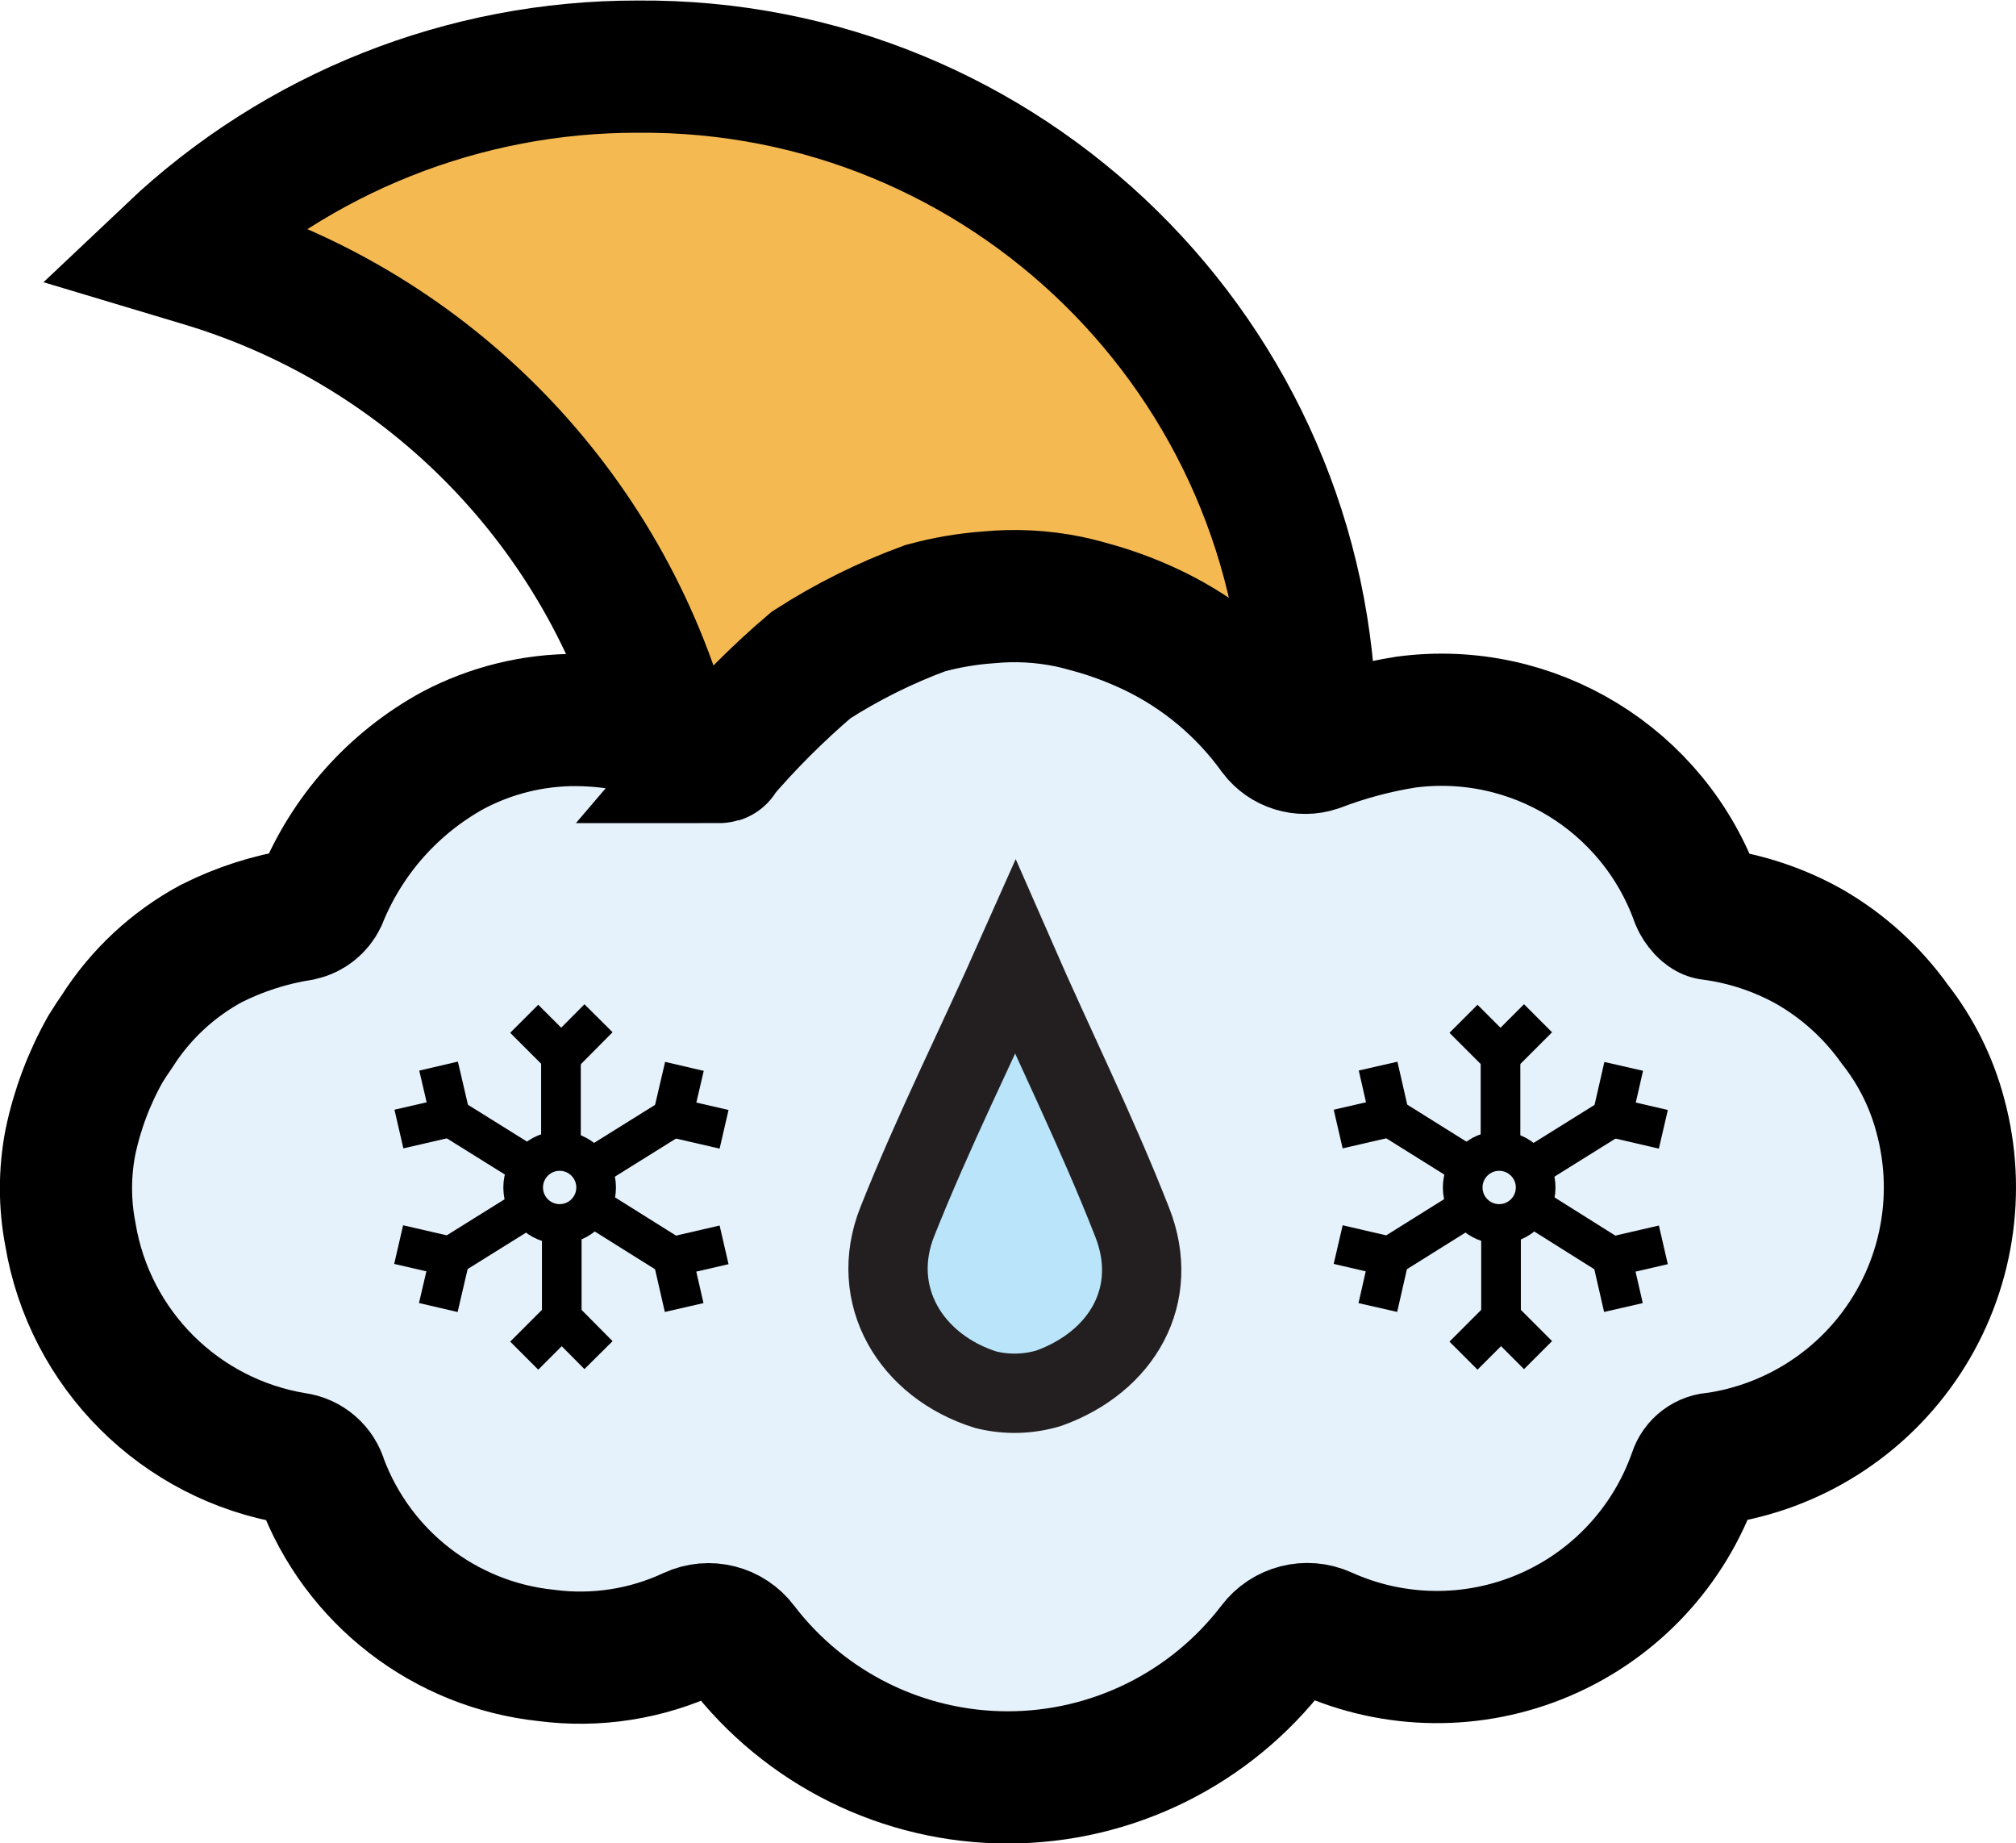
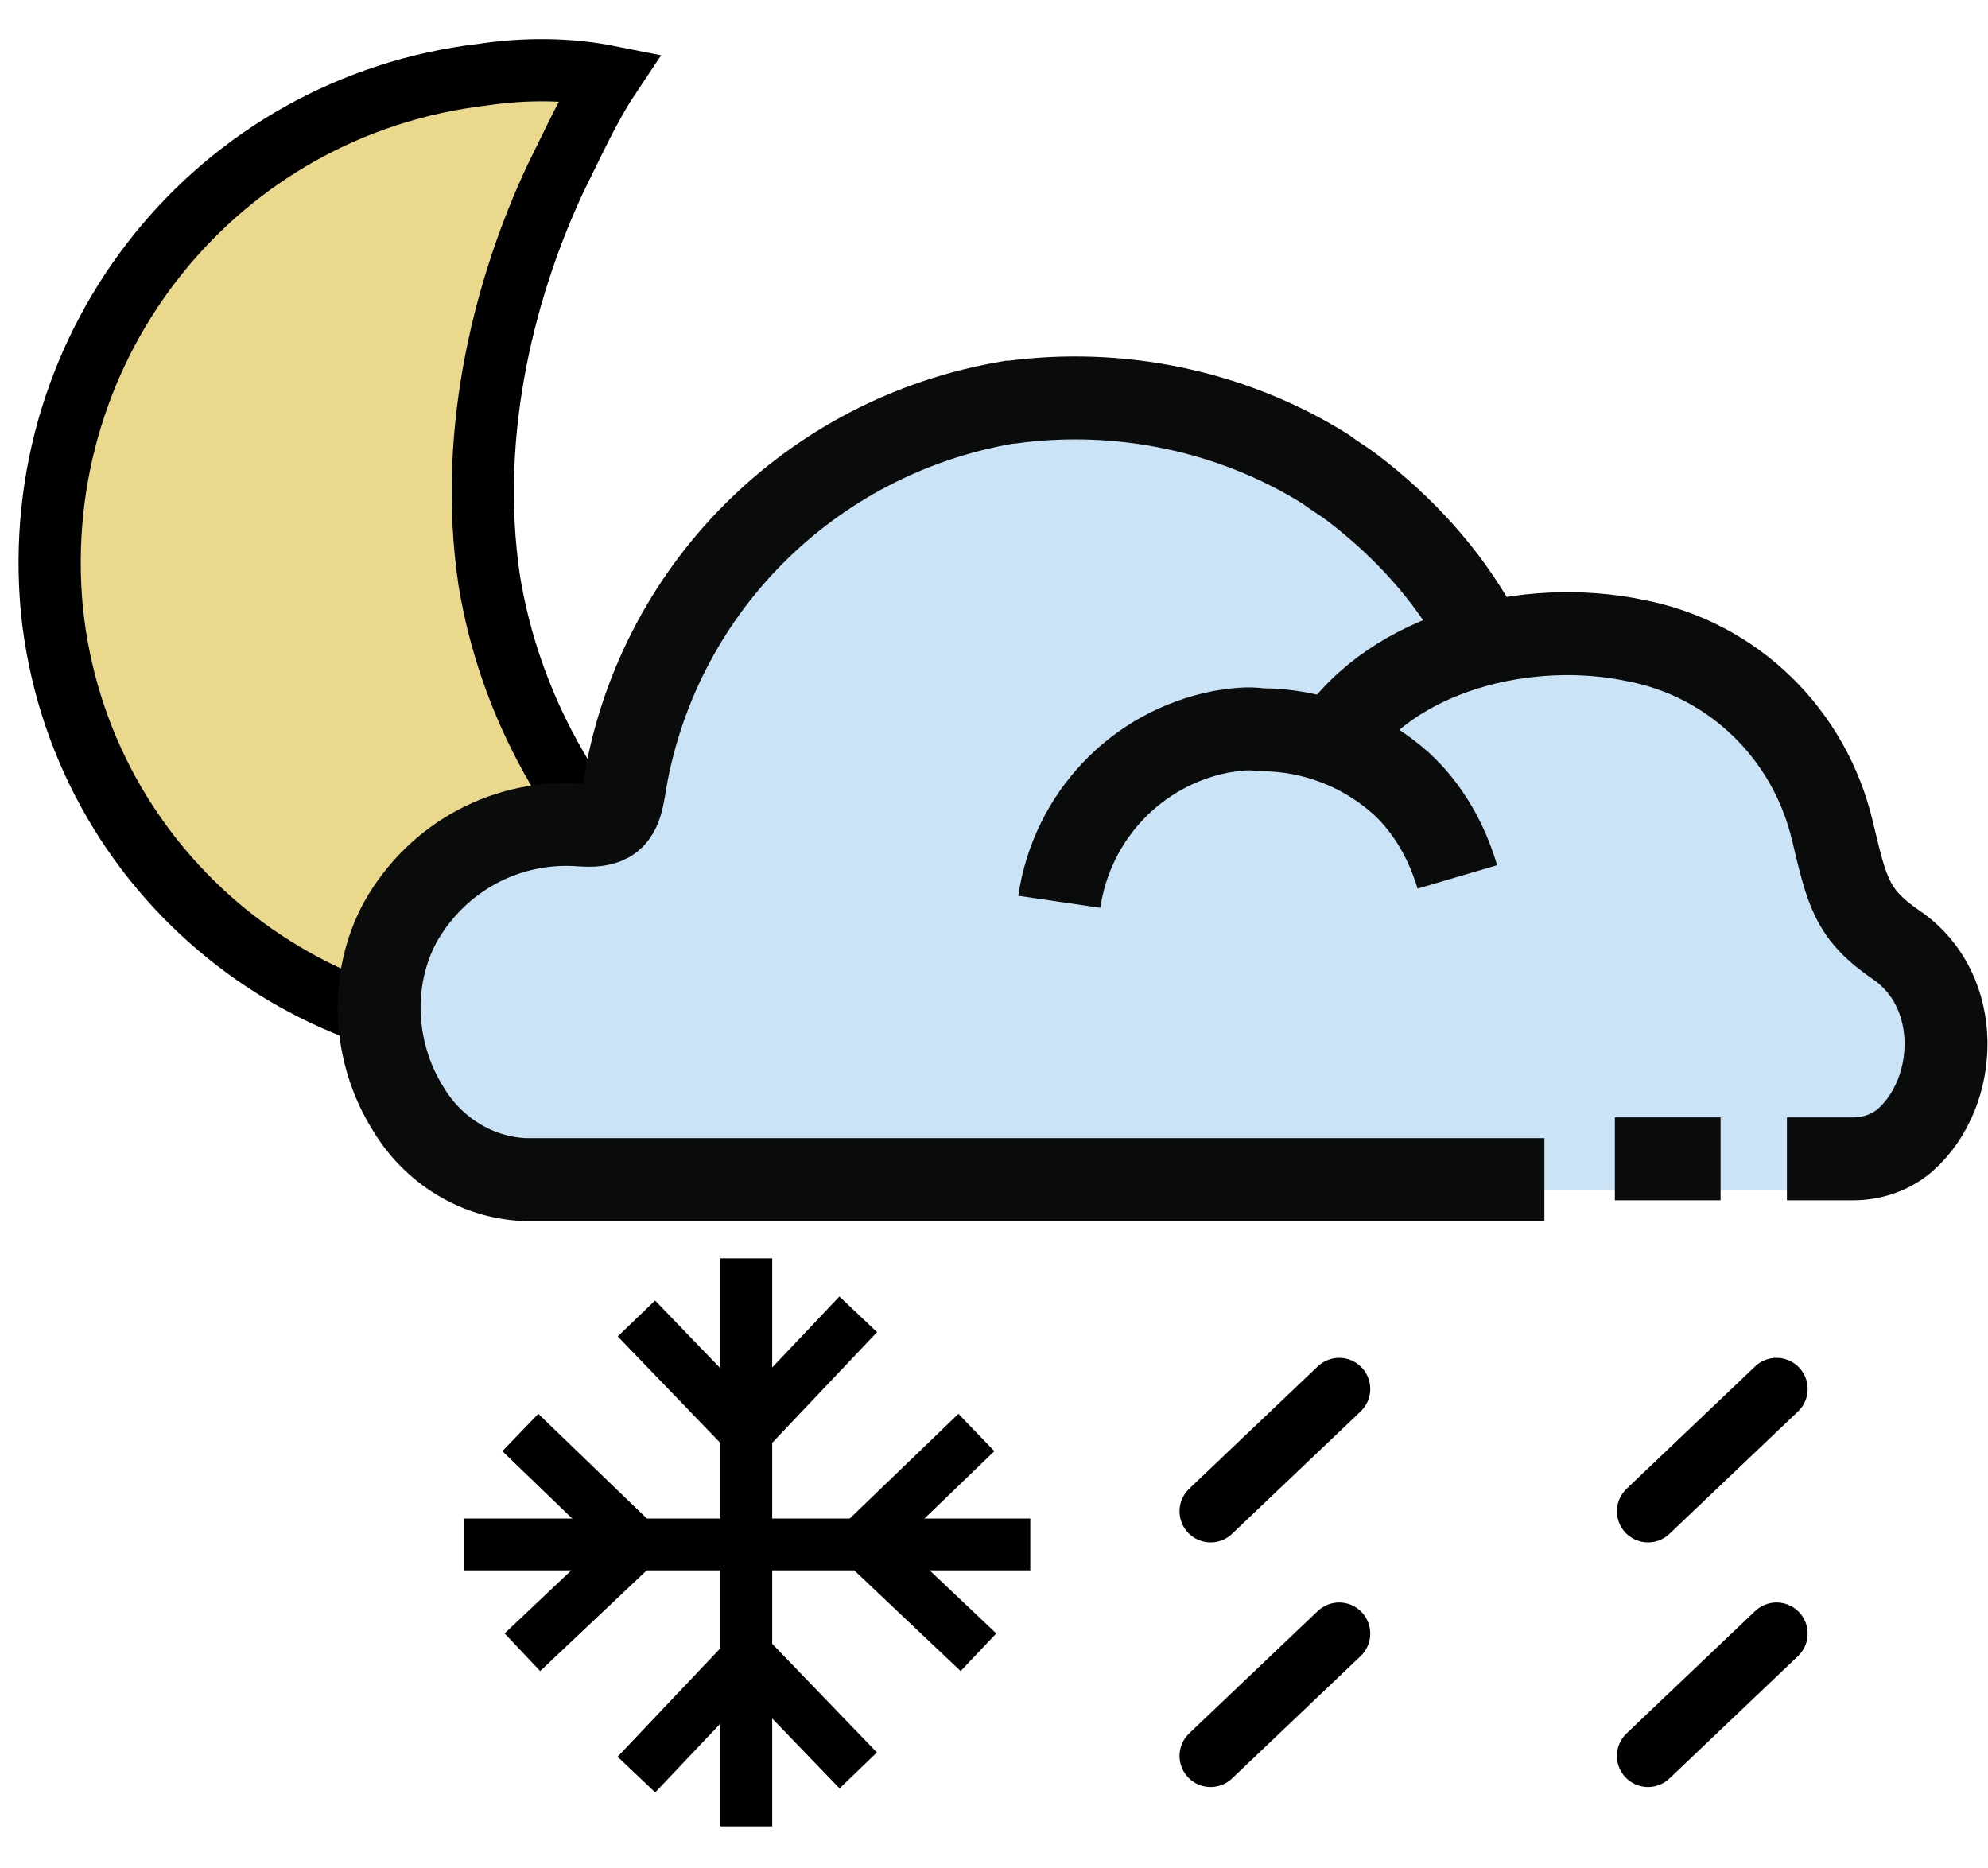
- <svg xmlns="http://www.w3.org/2000/svg" viewBox="0 0 76.26 69.69">
-   <defs>
-     <style>.cls-1{fill:#f5b952;}.cls-2{fill:#e5f1fb;}.cls-3,.cls-5{fill:none;stroke:#000;}.cls-3,.cls-4,.cls-5{stroke-miterlimit:10;}.cls-3{stroke-width:1.5px;}.cls-4{fill:#b9e4fa;stroke:#231f20;stroke-width:3px;}.cls-5{stroke-width:5px;}</style>
-   </defs>
-   <g id="Layer_2" data-name="Layer 2">
-     <g id="Layer_1-2" data-name="Layer 1">
-       <path class="cls-1" d="M25.34,26.35c2.34-.47,4.67-1,7-1.48,4.81-1.07,9.77-1.1,14.56-2.15a7.13,7.13,0,0,1,.87-.14A25.33,25.33,0,0,0,22.74,2,25.57,25.57,0,0,0,5.12,9l1.19.37C18.25,13,25.58,18.39,25.34,26.35Z" />
-       <path class="cls-2" d="M73.41,41.35a10.14,10.14,0,0,0-1.94-3.8A9.7,9.7,0,0,0,69,35.24a10.61,10.61,0,0,0-4.21-1.57c-.21,0-.46-.32-.56-.55a10.26,10.26,0,0,0-10.94-6.76,18.22,18.22,0,0,0-3.62,1,1.09,1.09,0,0,1-1.21-.43,12.26,12.26,0,0,0-4.7-4A14.18,14.18,0,0,0,41.67,22c-.37-.1-.74-.21-1.12-.29a10.22,10.22,0,0,0-3-.18,12.17,12.17,0,0,0-1.22.14,11.56,11.56,0,0,0-1.18.24L35,22a21.36,21.36,0,0,0-4.26,2.1,30,30,0,0,0-3.5,3.46c.09,0,0,0-.1-.05a11.44,11.44,0,0,0-5.29-1.38,9.84,9.84,0,0,0-4.66,1.13,11,11,0,0,0-4.83,5.2A2.25,2.25,0,0,1,11,33.52a11.2,11.2,0,0,0-2.89,1,9.67,9.67,0,0,0-3.63,3.26c-.14.22-.29.43-.43.67A12.18,12.18,0,0,0,2.67,42a9.25,9.25,0,0,0,0,3.46A10.32,10.32,0,0,0,11.13,54a1.16,1.16,0,0,1,1,.87,10.22,10.22,0,0,0,8.48,6.62,10,10,0,0,0,5.85-1,1,1,0,0,1,1.28.33,12.66,12.66,0,0,0,20.63.11,1,1,0,0,1,1.28-.33,10.34,10.34,0,0,0,14.46-5.71.85.85,0,0,1,.79-.6A10.34,10.34,0,0,0,73.41,41.35Z" />
-       <line class="cls-3" x1="21.22" y1="39.95" x2="21.22" y2="43.86" />
-       <polyline class="cls-3" points="19.83 38.53 21.23 39.93 22.64 38.51" />
-       <line class="cls-3" x1="21.25" y1="49.83" x2="21.25" y2="45.92" />
-       <polyline class="cls-3" points="22.64 51.25 21.25 49.85 19.83 51.27" />
-       <line class="cls-3" x1="25.42" y1="47.52" x2="22.1" y2="45.44" />
-       <polyline class="cls-3" points="25.88 49.45 25.44 47.53 27.39 47.08" />
-       <line class="cls-3" x1="17.05" y1="42.26" x2="20.37" y2="44.33" />
-       <polyline class="cls-3" points="16.59 40.32 17.04 42.25 15.09 42.7" />
-       <line class="cls-3" x1="17.05" y1="47.51" x2="20.37" y2="45.44" />
-       <polyline class="cls-3" points="16.58 49.45 17.03 47.52 15.08 47.07" />
-       <line class="cls-3" x1="25.42" y1="42.27" x2="22.1" y2="44.34" />
-       <polyline class="cls-3" points="25.89 40.33 25.44 42.26 27.39 42.71" />
-       <circle class="cls-3" cx="21.17" cy="44.91" r="1.38" />
-       <line class="cls-3" x1="56.76" y1="39.95" x2="56.76" y2="43.86" />
-       <polyline class="cls-3" points="55.36 38.53 56.76 39.93 58.18 38.51" />
-       <line class="cls-3" x1="56.78" y1="49.83" x2="56.78" y2="45.92" />
-       <polyline class="cls-3" points="58.18 51.25 56.78 49.85 55.36 51.27" />
-       <line class="cls-3" x1="60.95" y1="47.52" x2="57.64" y2="45.44" />
-       <polyline class="cls-3" points="61.41 49.45 60.97 47.53 62.92 47.08" />
-       <line class="cls-3" x1="52.59" y1="42.26" x2="55.9" y2="44.33" />
-       <polyline class="cls-3" points="52.13 40.32 52.57 42.25 50.62 42.7" />
-       <line class="cls-3" x1="52.59" y1="47.51" x2="55.9" y2="45.44" />
-       <polyline class="cls-3" points="52.12 49.45 52.56 47.52 50.62 47.07" />
-       <line class="cls-3" x1="60.96" y1="42.27" x2="57.64" y2="44.34" />
-       <polyline class="cls-3" points="61.42 40.33 60.98 42.26 62.92 42.71" />
-       <circle class="cls-3" cx="56.71" cy="44.91" r="1.38" />
-       <path class="cls-4" d="M38.41,36.21c-1.48,3.33-3.12,6.6-4.47,10-1.1,2.78.51,5.46,3.35,6.35a4.51,4.51,0,0,0,2.39-.06c2.77-1,4.23-3.52,3.15-6.27C41.5,42.83,39.87,39.55,38.41,36.21Z" />
-       <path class="cls-5" d="M49.57,28.3c0-.26,0-.52,0-.78a25.24,25.24,0,0,0-25.45-25,25.57,25.57,0,0,0-17.62,7l1.2.36a25.89,25.89,0,0,1,17.52,18" />
-       <path class="cls-5" d="M73.4,42.2a9.53,9.53,0,0,0-1.72-3.46,10.24,10.24,0,0,0-3.24-2.94,10.36,10.36,0,0,0-3.7-1.23c-.21,0-.47-.33-.56-.55a10.25,10.25,0,0,0-11-6.71,16.79,16.79,0,0,0-3.36.9,1.42,1.42,0,0,1-1.58-.49,12.25,12.25,0,0,0-4.61-3.87,14.27,14.27,0,0,0-2.1-.81c-.36-.1-.73-.21-1.12-.29a10.17,10.17,0,0,0-3-.16A12.47,12.47,0,0,0,35,23a22,22,0,0,0-4.32,2.15,30.89,30.89,0,0,0-3.48,3.48c.09,0,0,0-.1-.05a11.43,11.43,0,0,0-5.3-1.35,9.9,9.9,0,0,0-4.65,1.14,11.16,11.16,0,0,0-5,5.62,1.12,1.12,0,0,1-.76.6A11.53,11.53,0,0,0,8,35.68,9.65,9.65,0,0,0,4.43,39c-.15.22-.3.44-.44.67a12.3,12.3,0,0,0-1.33,3.54,9.18,9.18,0,0,0,0,3.46,10.31,10.31,0,0,0,8.51,8.49,1.2,1.2,0,0,1,1,.87,10.21,10.21,0,0,0,8.51,6.58,9.91,9.91,0,0,0,5.47-.85,1.56,1.56,0,0,1,1.9.48,12.67,12.67,0,0,0,20.14,0,1.58,1.58,0,0,1,1.91-.49,10.32,10.32,0,0,0,14-6,.84.84,0,0,1,.79-.59A10.36,10.36,0,0,0,73.4,42.2Z" />
+ <svg xmlns="http://www.w3.org/2000/svg" version="1.1" id="Layer_1" x="0px" y="0px" viewBox="16 -13.1 95.9 90.1" style="enable-background:new 16 -13.1 95.9 90.1;" xml:space="preserve">
+   <style type="text/css">
+ 	.st0{fill:#EAD88C;}
+ 	.st1{fill:none;stroke:#000000;stroke-width:3;stroke-miterlimit:10;}
+ 	.st2{fill:none;}
+ 	.st3{fill:#CAE3F6;}
+ 	.st4{fill:none;stroke:#000000;stroke-width:2.5;stroke-miterlimit:10;}
+ 	.st5{fill:none;stroke:#000000;stroke-width:3;stroke-linecap:round;stroke-miterlimit:10;}
+ 	.st6{fill:none;stroke:#0A0B0B;stroke-width:4;stroke-miterlimit:10;}
+ </style>
+   <g>
+     <g>
+       <path class="st0" d="M39.3-9.5C26.5-8,17.3,3.4,18.5,16.3C19.8,29.1,31.2,38.3,44,37c3-0.4,5.7-1.2,8.5-2.7    c-1.6-1.1-3-2.3-4.3-3.7c-4.5-4.2-7.6-9.6-8.6-15.7c-1.1-7.4,0.9-14.5,3.2-19.4c0.8-1.6,1.6-3.4,2.6-4.9    C43.4-9.8,41.3-9.8,39.3-9.5z" />
+       <path class="st1" d="M39.3-9.5C26.5-8,17.3,3.4,18.5,16.3C19.8,29.1,31.2,38.3,44,37c3-0.4,5.7-1.2,8.5-2.7    c-1.6-1.1-3-2.3-4.3-3.7c-4.5-4.2-7.6-9.6-8.6-15.7c-1.1-7.4,0.9-14.5,3.2-19.4c0.8-1.6,1.6-3.4,2.6-4.9    C43.4-9.8,41.3-9.8,39.3-9.5z" />
+       <path class="st2" d="M60.4-7.1L60-7.4C55-11,48.9-12.6,41.7-12c-3.9,0.3-11.3,4-11.5,4.2C21-2.4,16.3,10.1,19.3,21.1    c0.3,1,0.6,1.9,1,2.9c1.4,3.6,3.7,6.9,6.6,9.5" />
    </g>
+     <path class="st3" d="M90.6,43.3H41.9c-2.3-0.1-4.4-1.4-5.5-3.4c-2.7-4.2-1.4-9.8,2.8-12.4c1.7-1.1,3.6-1.5,5.6-1.4   c1.5,0.1,1.8-0.5,2-1.7c1.5-9.6,8.8-17.1,18.4-18.8h0.1C70.5,4.9,75.8,6,80.2,8.8c0.4,0.3,0.9,0.6,1.3,0.9c2.4,1.9,4.5,4.3,6,6.9   l0.7,1.2" />
+     <path class="st3" d="M67.4,30.8c0.5-4.1,3.6-7.4,7.7-8.2c0.6-0.1,1.3-0.1,1.9-0.1c2.5,0,4.9,0.9,6.7,2.6c1.3,1.2,2.2,2.8,2.7,4.5" />
+     <path class="st3" d="M80.5,24c2.8-4.4,9.3-6,14.5-5c4.7,0.9,8.4,4.5,9.4,9.2c0.7,2.9,0.9,4,3.1,5.6c3.1,2.2,2.9,7.1,0.4,9.5   c-0.7,0.6-1.5,0.9-2.4,1H88.7" />
+     <line class="st2" x1="94" y1="43.3" x2="99.1" y2="43.3" />
+     <polyline class="st4" points="46.7,72.5 52.1,66.8 57.4,72.3  " />
+     <polyline class="st4" points="57.4,50.3 52,56 46.7,50.5  " />
+     <line class="st4" x1="52" y1="47.6" x2="52" y2="75" />
+     <polyline class="st4" points="63.2,66.6 57.6,61.3 63.1,56  " />
+     <polyline class="st4" points="41.1,56 46.7,61.4 41.2,66.6  " />
+     <line class="st4" x1="38.4" y1="61.4" x2="65.7" y2="61.4" />
+     <line class="st5" x1="101.7" y1="65.7" x2="95.5" y2="71.6" />
+     <line class="st5" x1="80.6" y1="65.7" x2="74.4" y2="71.6" />
+     <line class="st5" x1="101.7" y1="53.9" x2="95.5" y2="59.8" />
+     <line class="st5" x1="80.6" y1="53.9" x2="74.4" y2="59.8" />
+     <path class="st6" d="M90.5,43.8H41.3c-2.3-0.1-4.4-1.4-5.6-3.4c-1.7-2.7-1.9-6.2-0.4-9c1.8-3.2,5.2-5,8.8-4.7   c1.5,0.1,1.8-0.5,2-1.7c1.5-9.6,9-17.1,18.6-18.7h0.1C70,5.6,75.4,6.7,79.9,9.5c0.4,0.3,0.9,0.6,1.3,0.9c2.5,1.9,4.6,4.2,6.1,6.9   l0.7,1.2" />
+     <path class="st6" d="M67.1,30.4c0.6-4.1,3.7-7.4,7.8-8.2c0.6-0.1,1.3-0.2,1.9-0.1c2.5,0,4.9,0.9,6.8,2.6c1.3,1.2,2.2,2.8,2.7,4.5" />
+     <path class="st6" d="M80.3,22.7c2.9-4.4,9.4-6,14.6-4.9c4.7,0.9,8.4,4.5,9.5,9.2c0.7,2.9,0.9,4,3.1,5.5c3.2,2.2,3,7.1,0.4,9.4   c-0.7,0.6-1.6,0.9-2.5,0.9h-3.2" />
+     <line class="st6" x1="93.9" y1="42.8" x2="99" y2="42.8" />
  </g>
</svg>
